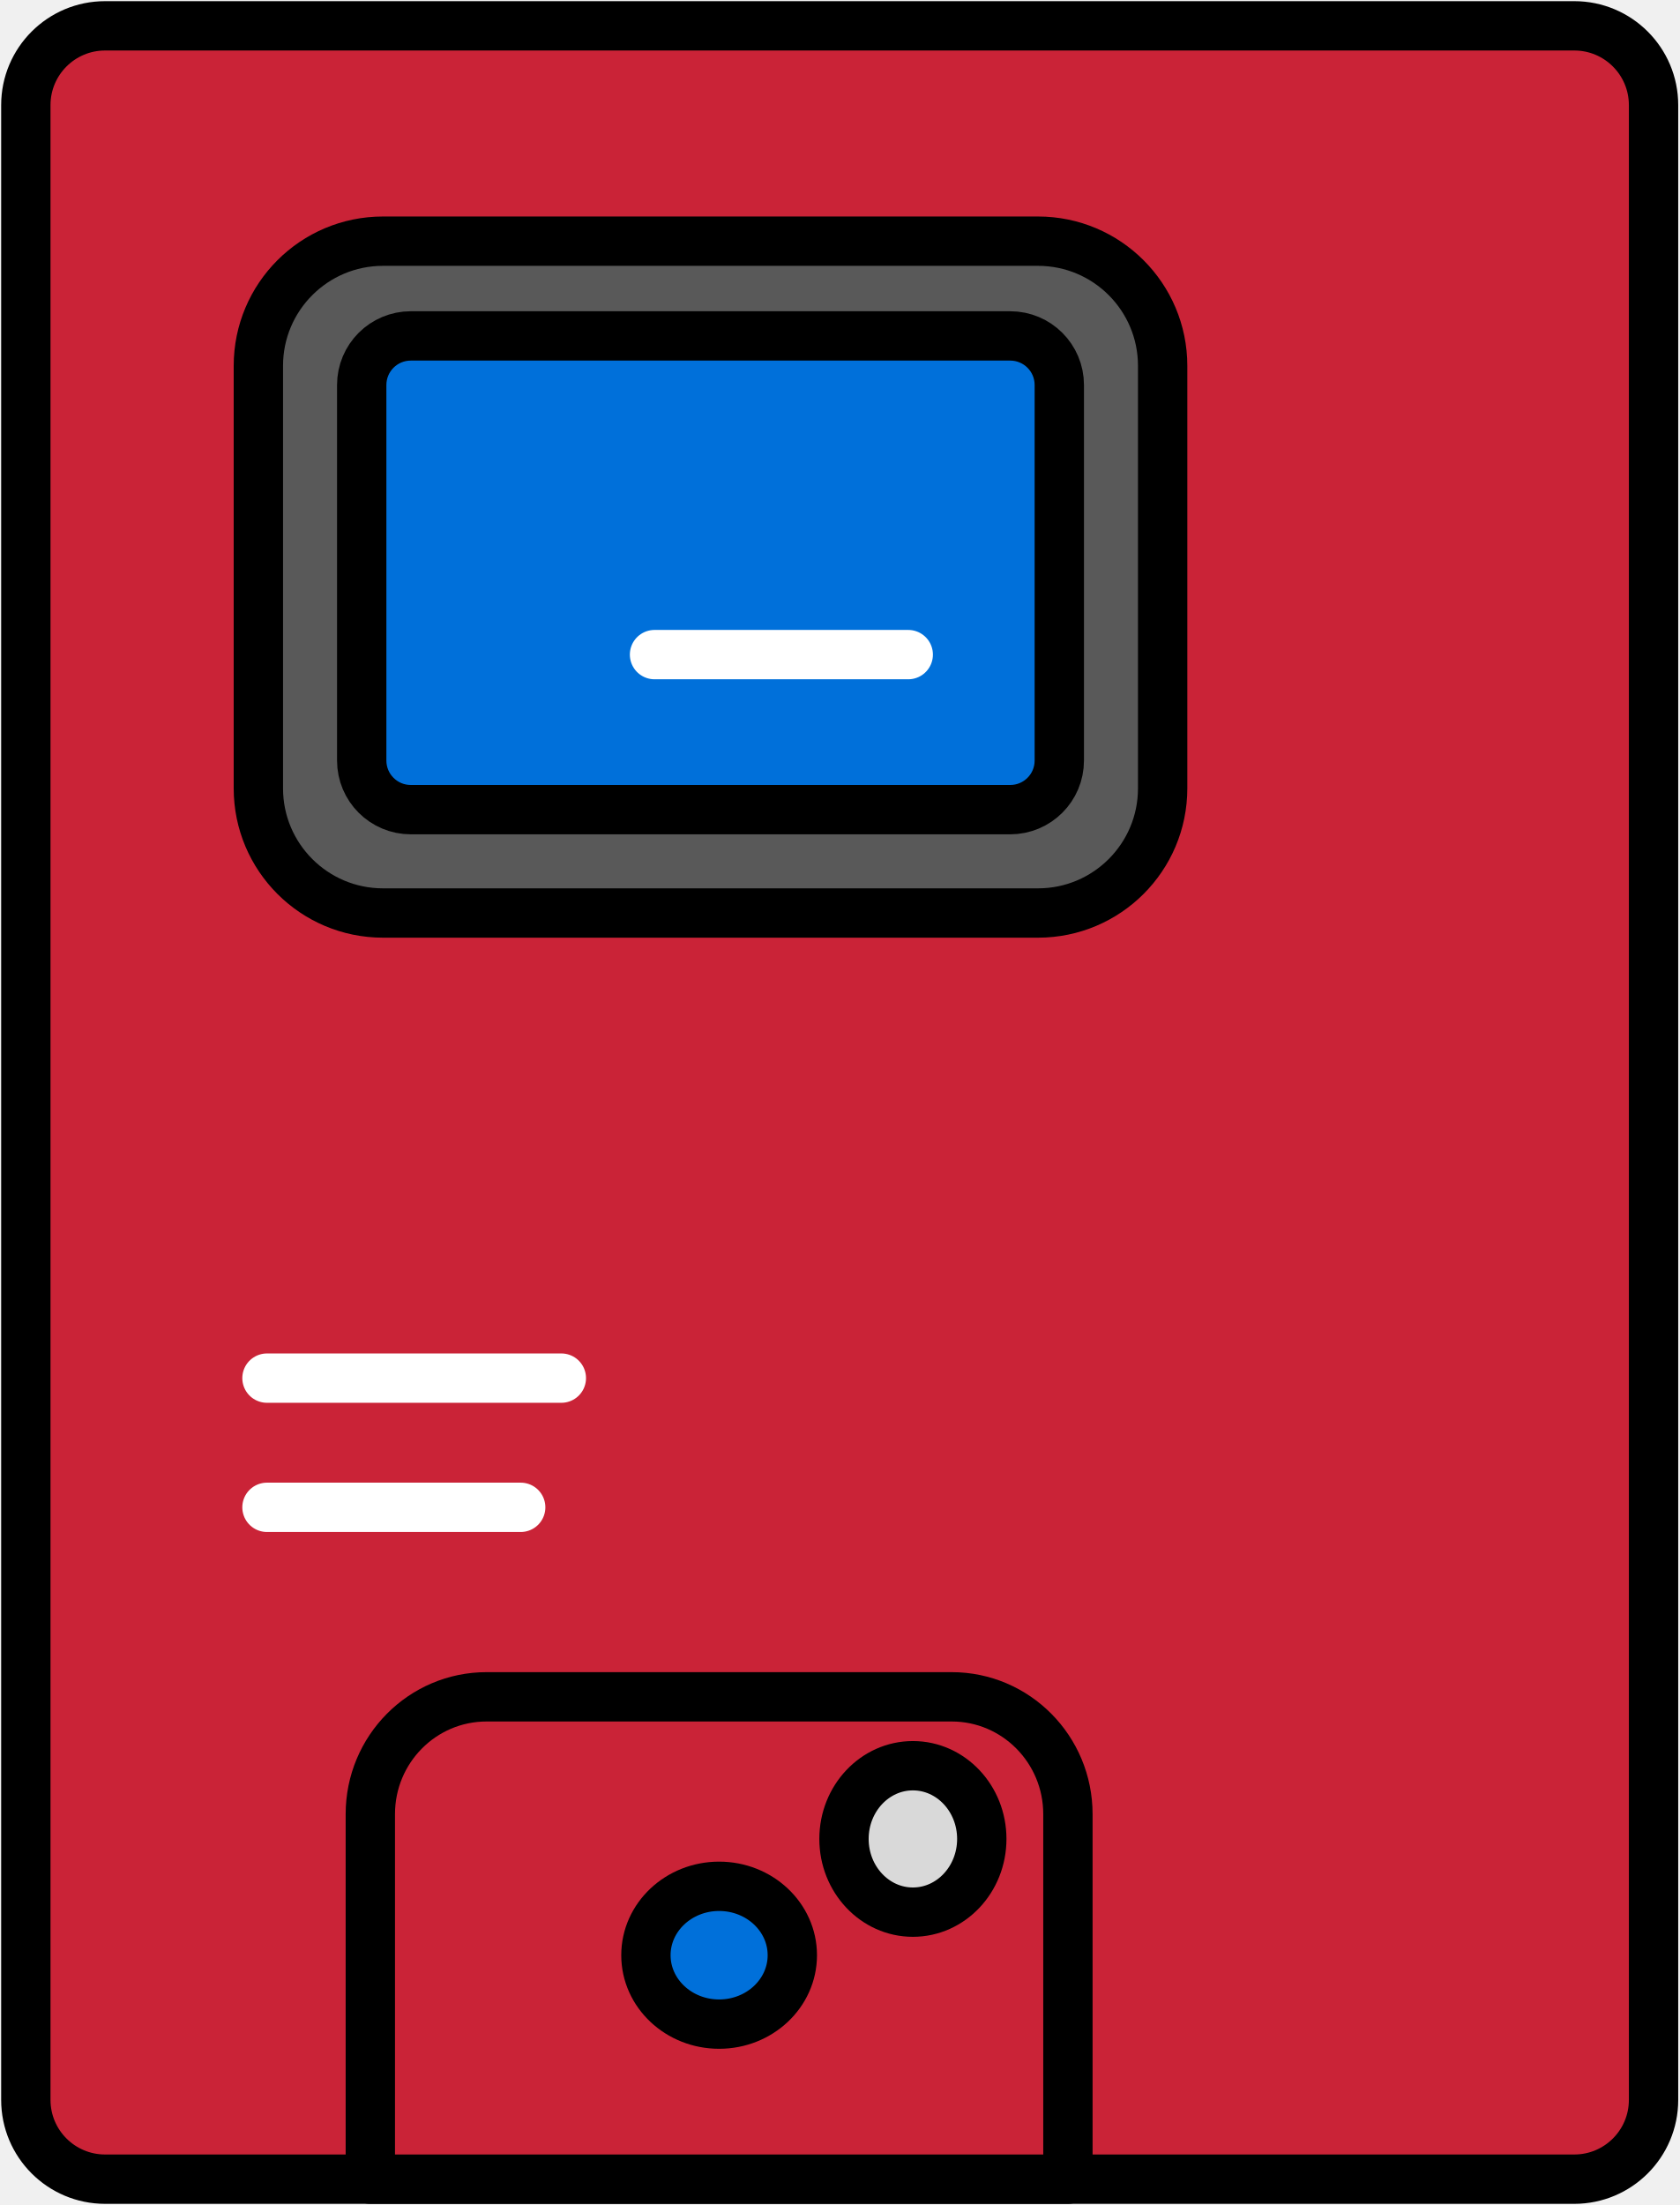
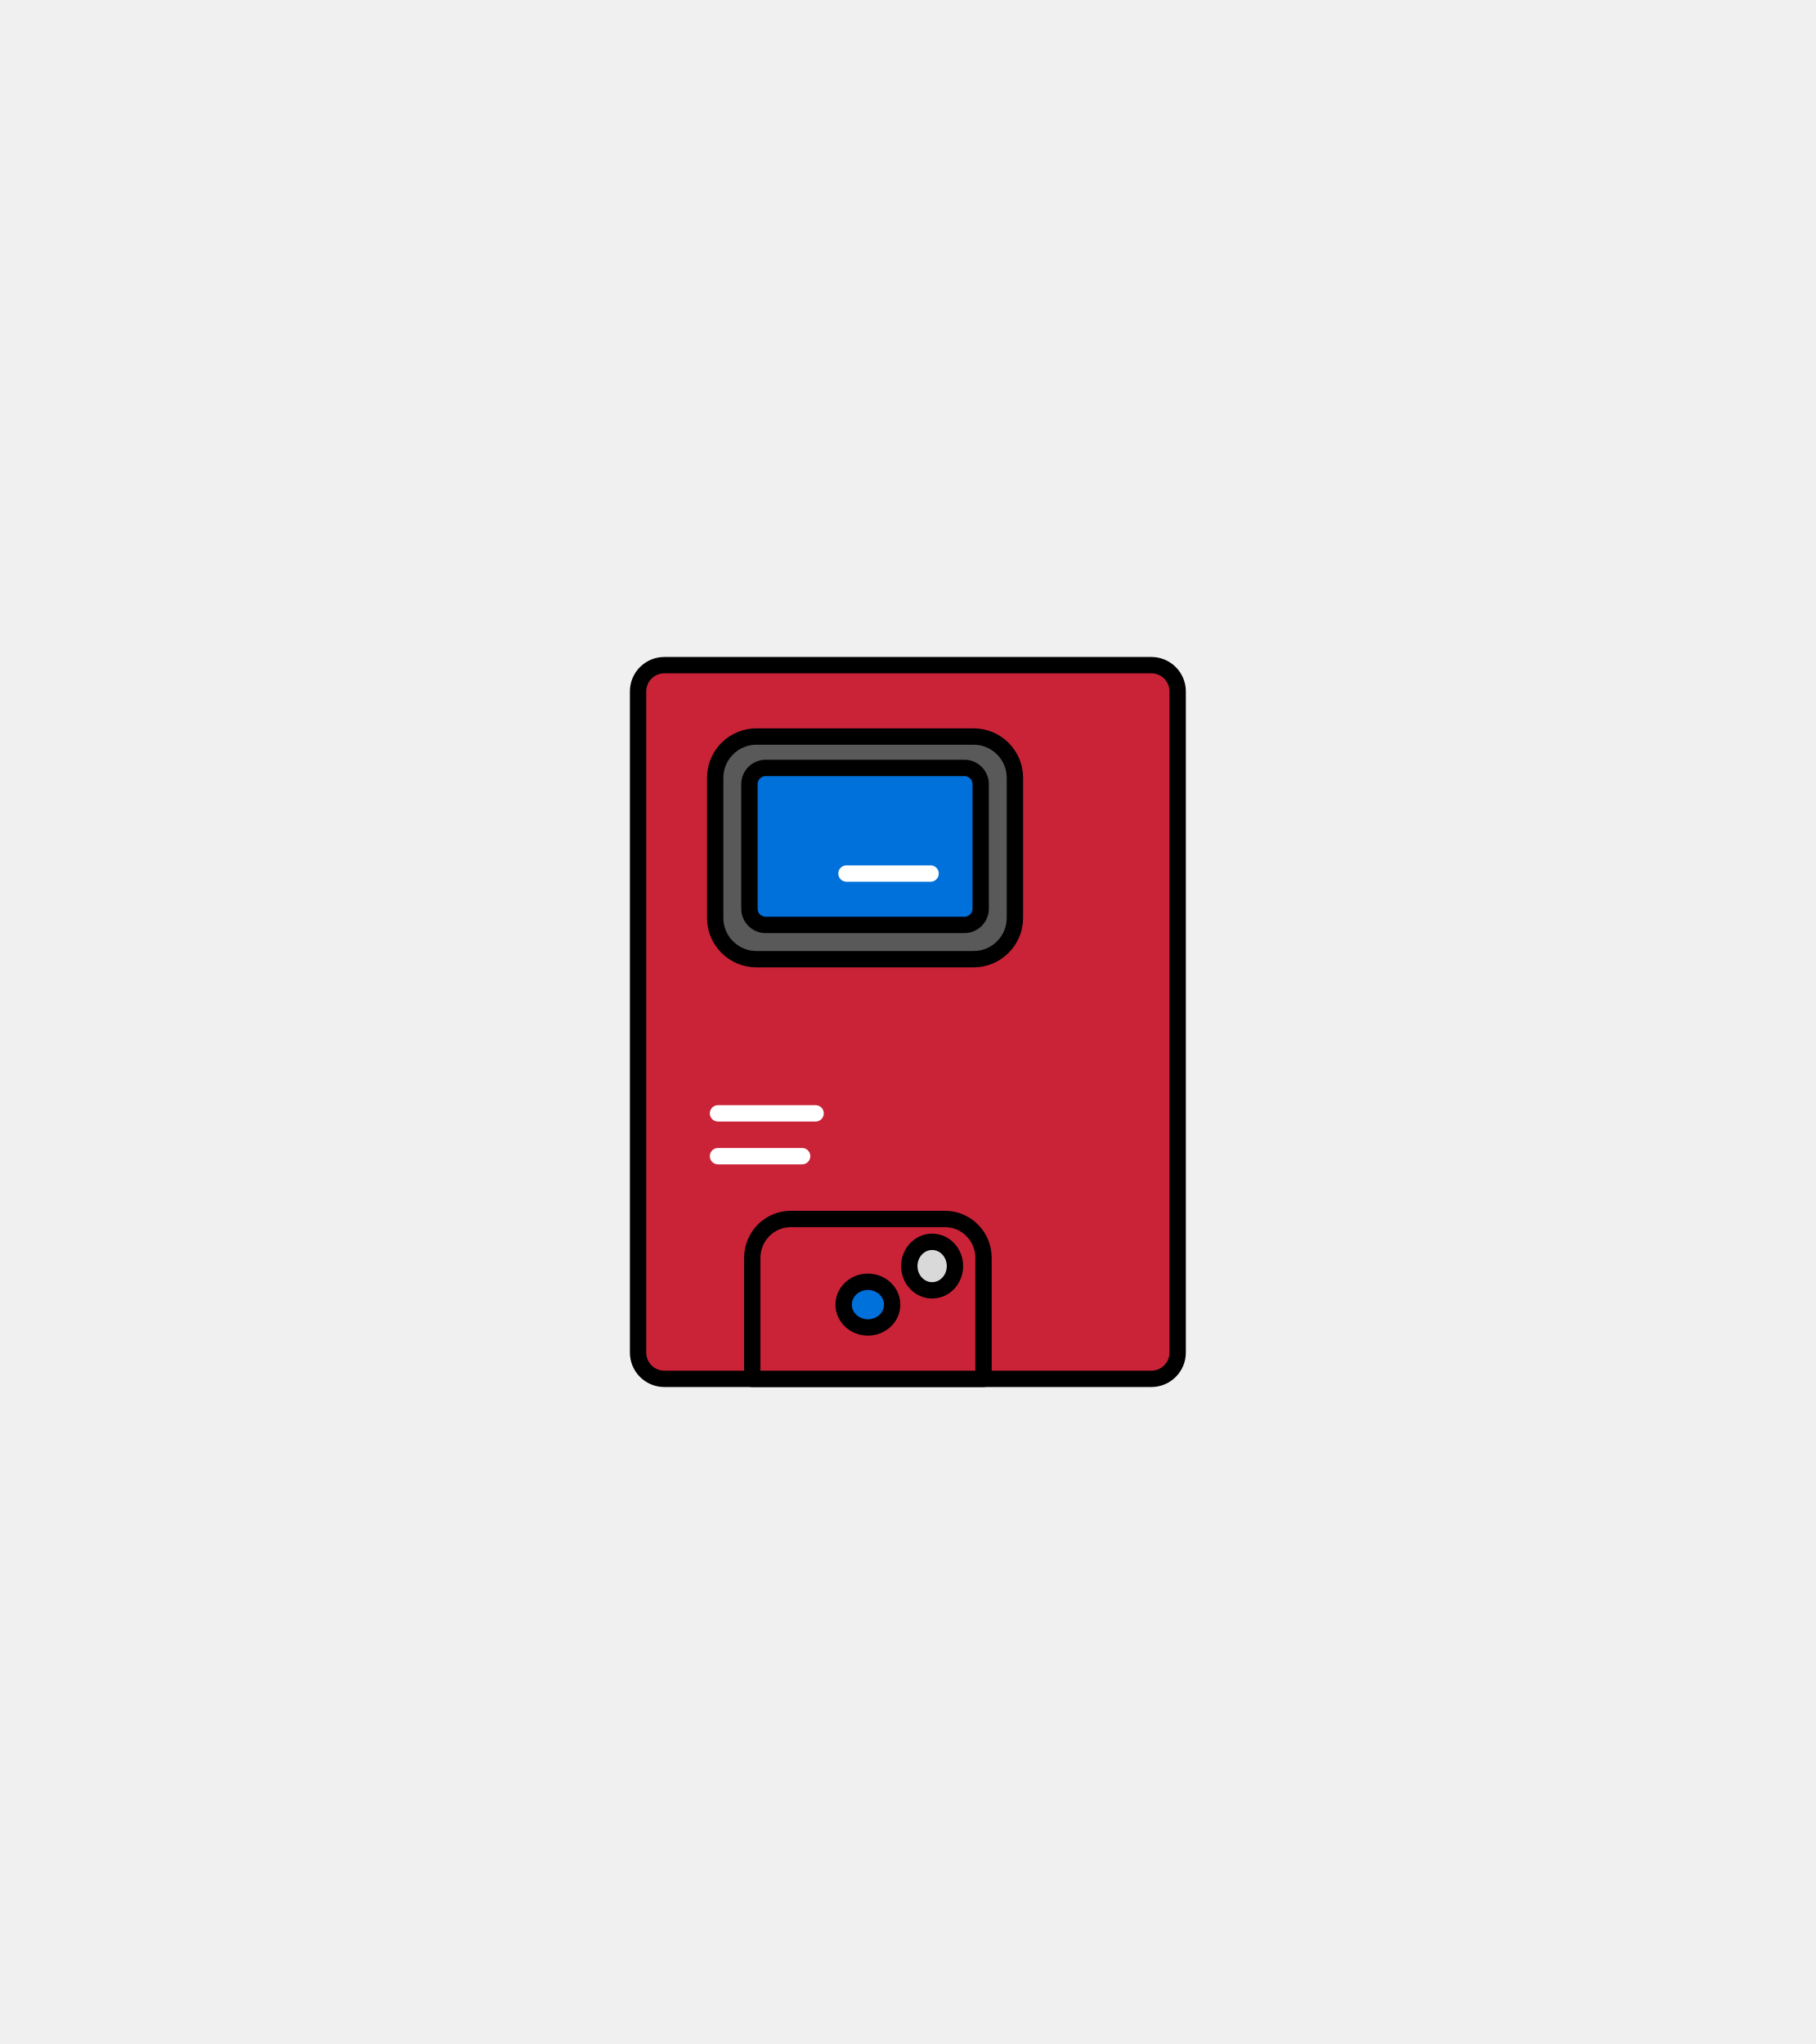
- <svg xmlns="http://www.w3.org/2000/svg" width="195" height="256" xml:space="preserve" overflow="hidden">
+ <svg xmlns="http://www.w3.org/2000/svg" width="636.0px" height="716.0px" xml:space="preserve" overflow="hidden" viewBox="-220.5 -230.0 636.0 716.0">
+   <rect id="bounding-box" x="-220.5" y="-230.0" width="636.0" height="716.0" fill="none" pointer-events="all" />
  <g transform="translate(-3382 -1717)">
    <path d="M3385 1729.2C3385 1724.12 3389.12 1720 3394.2 1720L3564.8 1720C3569.88 1720 3574 1724.12 3574 1729.2L3574 1960.8C3574 1965.88 3569.88 1970 3564.8 1970L3394.2 1970C3389.12 1970 3385 1965.88 3385 1960.8Z" stroke="#000000" stroke-width="5.729" stroke-linecap="round" stroke-linejoin="round" stroke-miterlimit="10" fill="#CA2337" fill-rule="evenodd" />
    <path d="M3438.5 1914 3492.5 1914C3499.96 1914 3506 1920.1 3506 1927.62L3506 1970 3425 1970 3425 1927.62C3425 1920.1 3431.04 1914 3438.5 1914Z" stroke="#000000" stroke-width="5.729" stroke-linecap="round" stroke-linejoin="round" stroke-miterlimit="10" fill="#CA2337" fill-rule="evenodd" />
    <path d="M3457 1944C3457 1939.58 3460.81 1936 3465.5 1936 3470.19 1936 3474 1939.58 3474 1944 3474 1948.42 3470.19 1952 3465.5 1952 3460.81 1952 3457 1948.42 3457 1944Z" stroke="#000000" stroke-width="5.729" stroke-miterlimit="8" fill="#0070DA" fill-rule="evenodd" />
    <path d="M3412 1759.47C3412 1751.48 3418.48 1745 3426.47 1745L3502.53 1745C3510.52 1745 3517 1751.48 3517 1759.47L3517 1808.53C3517 1816.52 3510.52 1823 3502.53 1823L3426.47 1823C3418.48 1823 3412 1816.52 3412 1808.53Z" stroke="#000000" stroke-width="5.729" stroke-miterlimit="8" fill="#595959" fill-rule="evenodd" />
    <path d="M3424 1761.7C3424 1758.55 3426.55 1756 3429.7 1756L3499.3 1756C3502.45 1756 3505 1758.55 3505 1761.7L3505 1805.3C3505 1808.45 3502.45 1811 3499.3 1811L3429.7 1811C3426.55 1811 3424 1808.45 3424 1805.3Z" stroke="#000000" stroke-width="5.729" stroke-miterlimit="8" fill="#0070DA" fill-rule="evenodd" />
    <path d="M3458 1793 3487.46 1793" stroke="#FFFFFF" stroke-width="5.729" stroke-linecap="round" stroke-miterlimit="8" fill="none" fill-rule="evenodd" />
    <path d="M3413 1892 3442.46 1892" stroke="#FFFFFF" stroke-width="5.729" stroke-linecap="round" stroke-miterlimit="8" fill="none" fill-rule="evenodd" />
    <path d="M3413 1877 3447.18 1877" stroke="#FFFFFF" stroke-width="5.729" stroke-linecap="round" stroke-miterlimit="8" fill="none" fill-rule="evenodd" />
    <path d="M3480 1930.5C3480 1925.81 3483.58 1922 3488 1922 3492.42 1922 3496 1925.81 3496 1930.5 3496 1935.19 3492.42 1939 3488 1939 3483.58 1939 3480 1935.19 3480 1930.5Z" stroke="#000000" stroke-width="5.729" stroke-miterlimit="8" fill="#D9D9D9" fill-rule="evenodd" />
  </g>
</svg>
